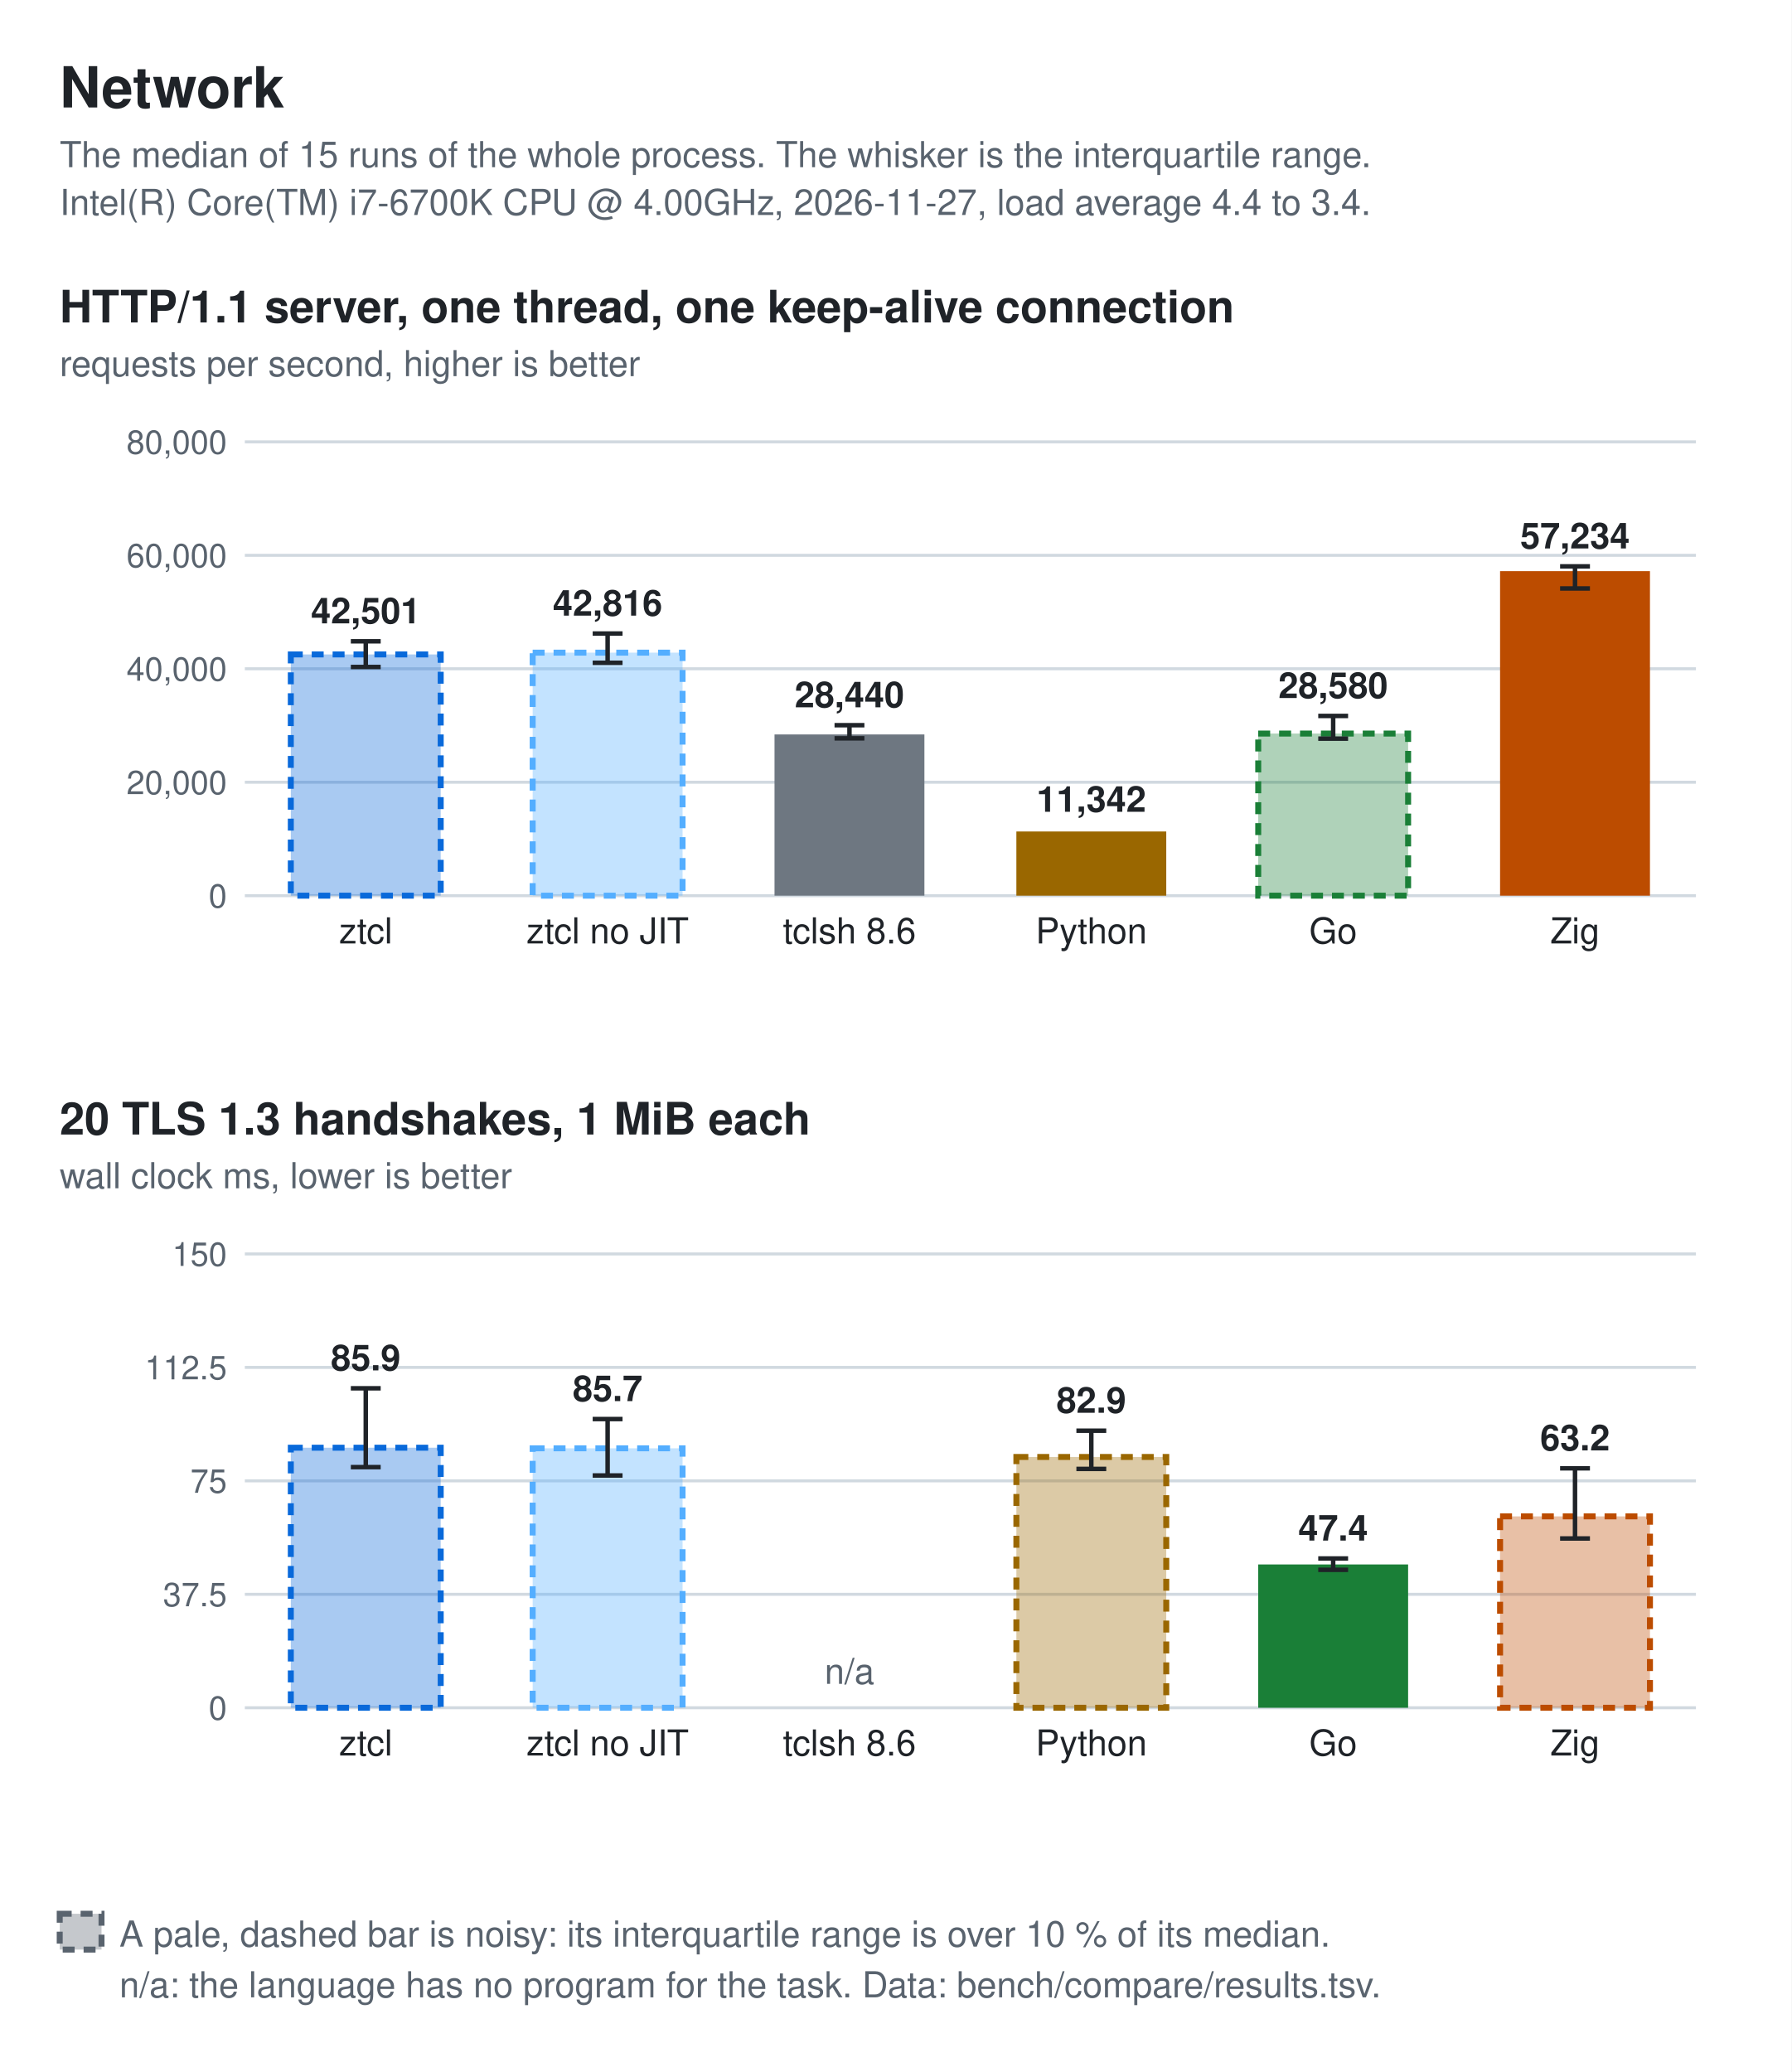
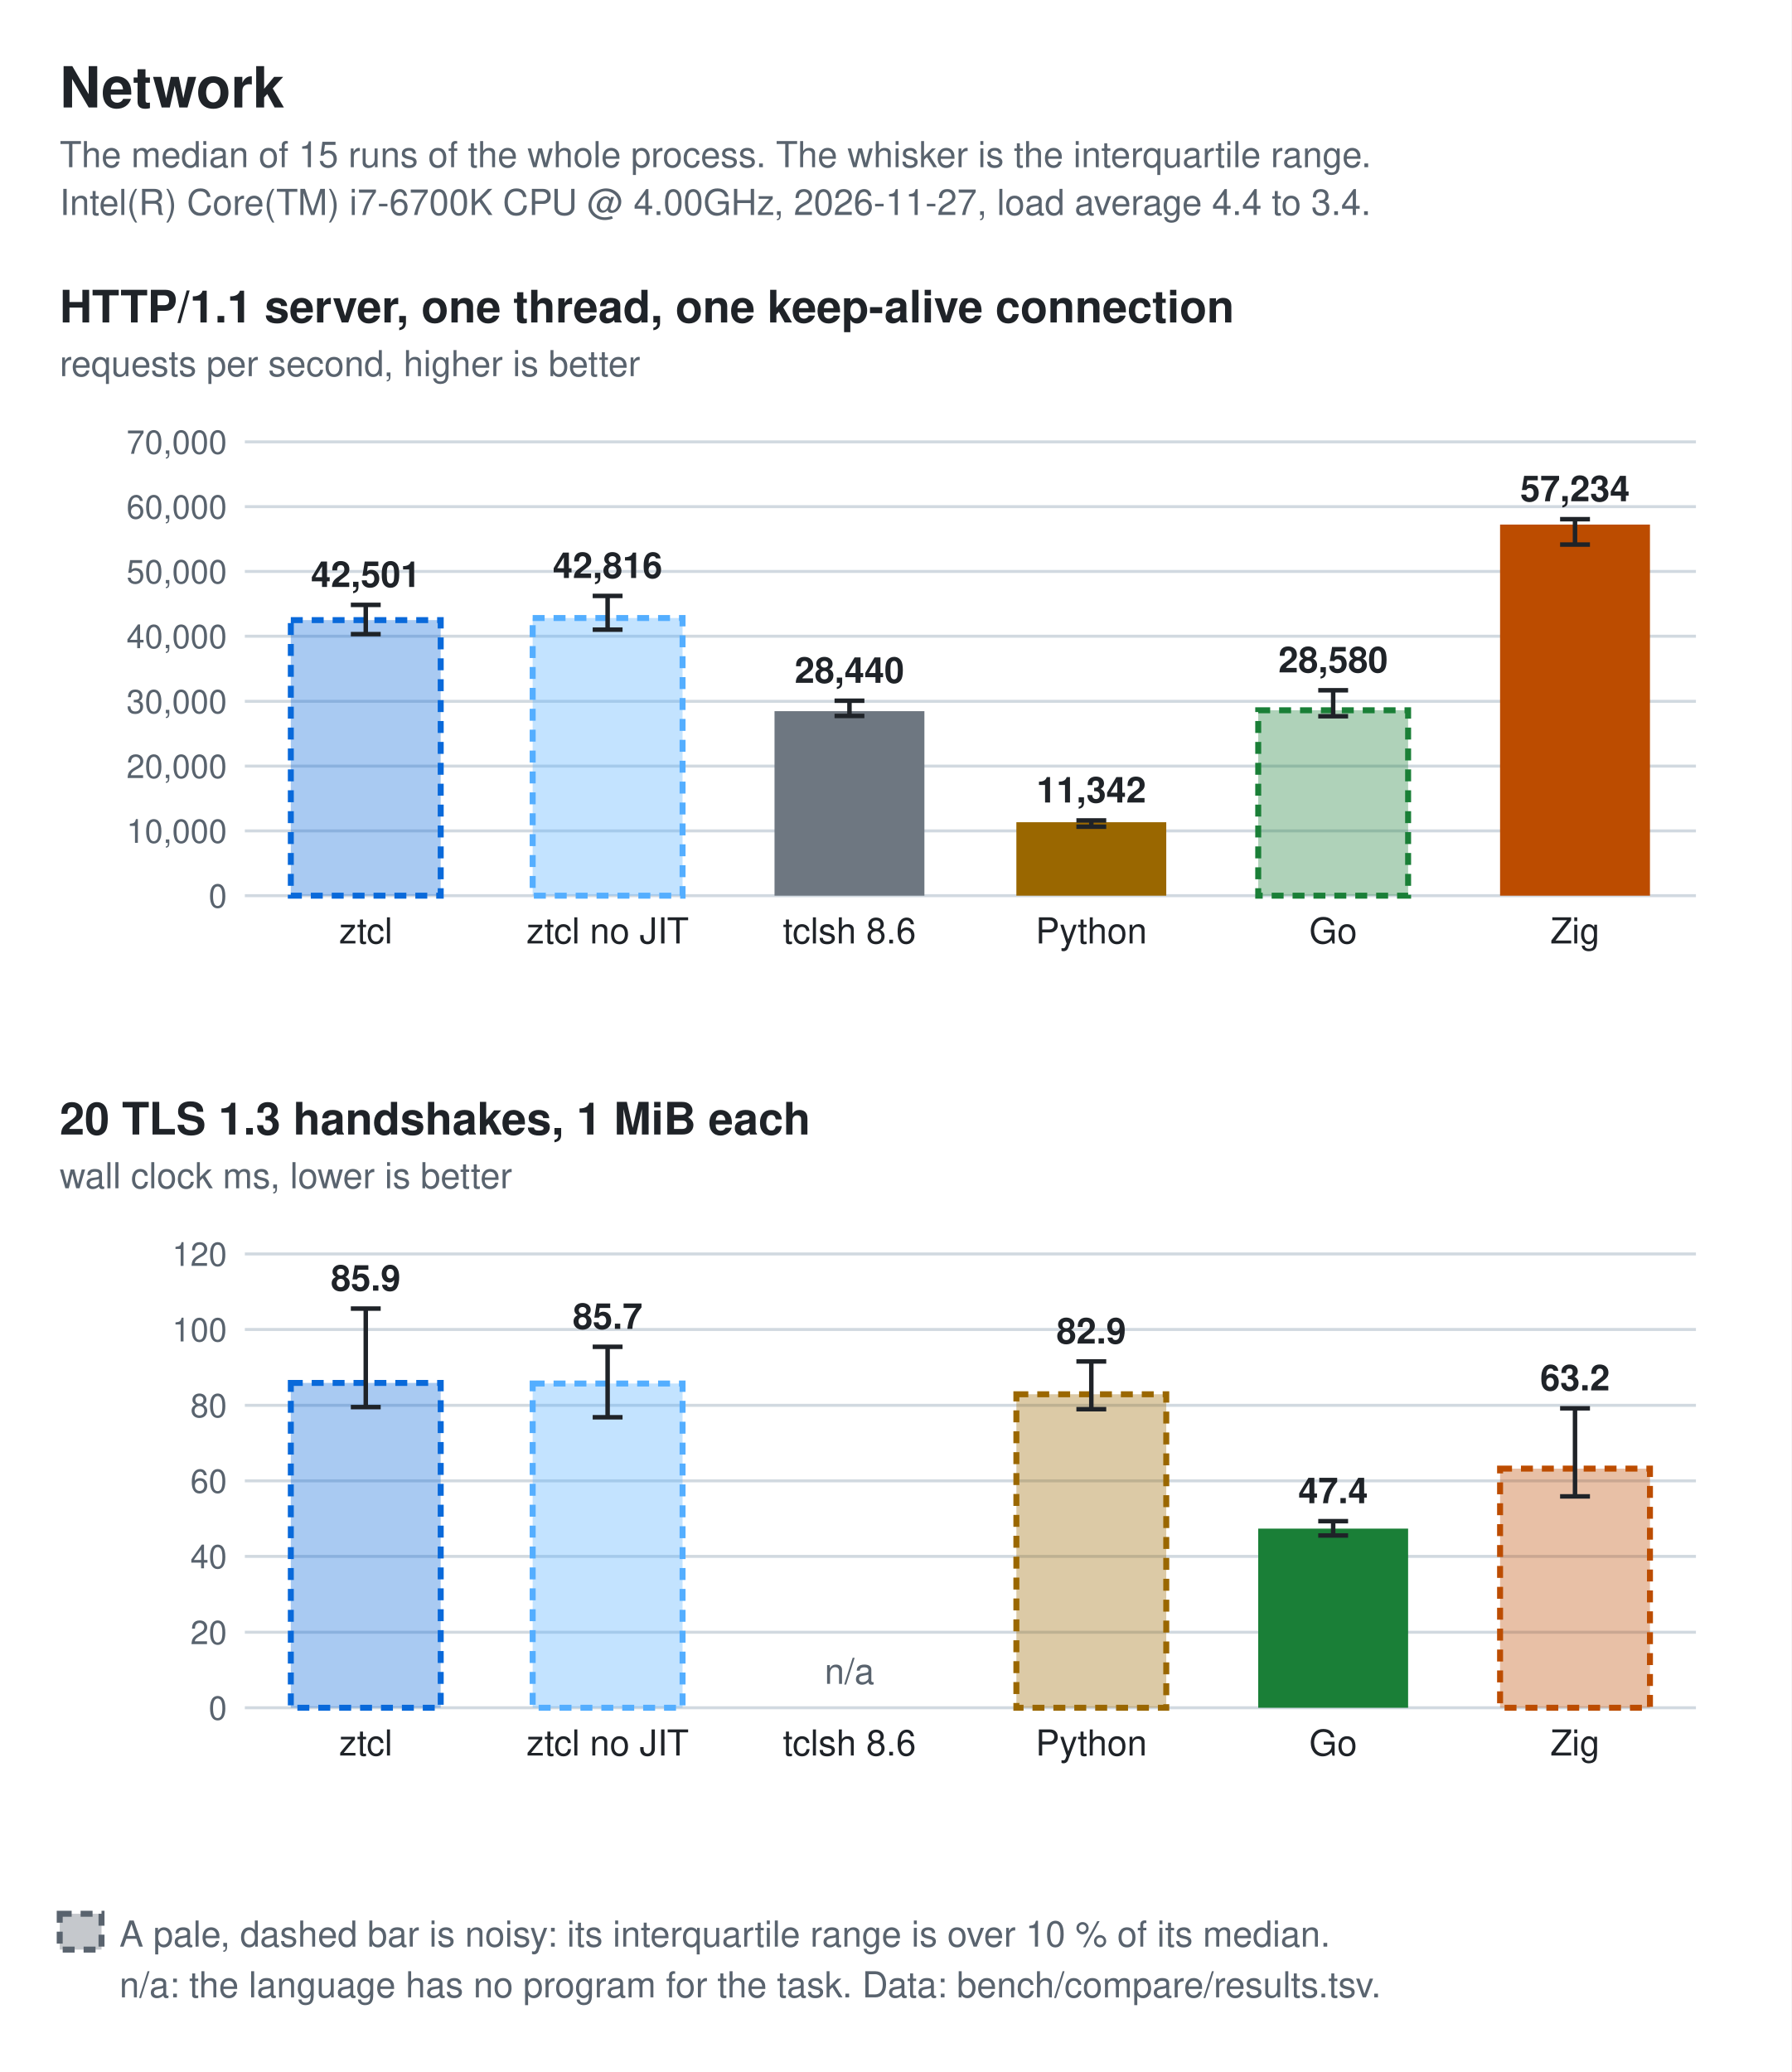
<svg xmlns="http://www.w3.org/2000/svg" width="600" height="694" viewBox="0 0 600 694" font-family="-apple-system, Segoe UI, Helvetica, Arial, sans-serif" role="img">
  <rect width="600" height="694" fill="#ffffff" />
  <text x="20" y="36" font-size="19" font-weight="700" fill="#1f2328">Network</text>
  <text x="20" y="56" font-size="12" fill="#59636e">The median of 15 runs of the whole process. The whisker is the interquartile range.</text>
  <text x="20" y="72" font-size="12" fill="#59636e">Intel(R) Core(TM) i7-6700K CPU @ 4.00GHz, 2026-11-27, load average 4.4 to 3.4.</text>
  <text x="20" y="108" font-size="15" font-weight="600" fill="#1f2328">HTTP/1.1 server, one thread, one keep-alive connection</text>
  <text x="20" y="126" font-size="12" fill="#59636e">requests per second, higher is better</text>
  <line x1="82" y1="300.0" x2="568" y2="300.0" stroke="#d1d9e0" stroke-width="1" />
  <text x="76" y="304.0" font-size="11" text-anchor="end" fill="#59636e">0</text>
-   <line x1="82" y1="262.0" x2="568" y2="262.0" stroke="#d1d9e0" stroke-width="1" />
-   <text x="76" y="266.0" font-size="11" text-anchor="end" fill="#59636e">20,000</text>
-   <line x1="82" y1="224.0" x2="568" y2="224.0" stroke="#d1d9e0" stroke-width="1" />
-   <text x="76" y="228.0" font-size="11" text-anchor="end" fill="#59636e">40,000</text>
-   <line x1="82" y1="186.0" x2="568" y2="186.0" stroke="#d1d9e0" stroke-width="1" />
-   <text x="76" y="190.0" font-size="11" text-anchor="end" fill="#59636e">60,000</text>
+   <line x1="82" y1="278.3" x2="568" y2="278.3" stroke="#d1d9e0" stroke-width="1" />
+   <text x="76" y="282.3" font-size="11" text-anchor="end" fill="#59636e">10,000</text>
+   <line x1="82" y1="256.6" x2="568" y2="256.6" stroke="#d1d9e0" stroke-width="1" />
+   <text x="76" y="260.6" font-size="11" text-anchor="end" fill="#59636e">20,000</text>
+   <line x1="82" y1="234.9" x2="568" y2="234.9" stroke="#d1d9e0" stroke-width="1" />
+   <text x="76" y="238.9" font-size="11" text-anchor="end" fill="#59636e">30,000</text>
+   <line x1="82" y1="213.1" x2="568" y2="213.1" stroke="#d1d9e0" stroke-width="1" />
+   <text x="76" y="217.1" font-size="11" text-anchor="end" fill="#59636e">40,000</text>
+   <line x1="82" y1="191.4" x2="568" y2="191.4" stroke="#d1d9e0" stroke-width="1" />
+   <text x="76" y="195.4" font-size="11" text-anchor="end" fill="#59636e">50,000</text>
+   <line x1="82" y1="169.7" x2="568" y2="169.7" stroke="#d1d9e0" stroke-width="1" />
+   <text x="76" y="173.7" font-size="11" text-anchor="end" fill="#59636e">60,000</text>
  <line x1="82" y1="148.0" x2="568" y2="148.0" stroke="#d1d9e0" stroke-width="1" />
-   <text x="76" y="152.0" font-size="11" text-anchor="end" fill="#59636e">80,000</text>
+   <text x="76" y="152.0" font-size="11" text-anchor="end" fill="#59636e">70,000</text>
  <text x="122.5" y="316" font-size="12" text-anchor="middle" fill="#1f2328">ztcl</text>
-   <rect x="97.4" y="219.2" width="50.2" height="80.8" fill="#0969da" fill-opacity="0.35" stroke="#0969da" stroke-width="2" stroke-dasharray="4 3" />
-   <line x1="122.5" y1="223.4" x2="122.5" y2="214.8" stroke="#1f2328" stroke-width="1.5" />
-   <line x1="117.5" y1="223.4" x2="127.5" y2="223.4" stroke="#1f2328" stroke-width="1.5" />
-   <line x1="117.5" y1="214.8" x2="127.5" y2="214.8" stroke="#1f2328" stroke-width="1.5" />
-   <text x="122.5" y="208.8" font-size="12" font-weight="600" text-anchor="middle" fill="#1f2328">42,501</text>
+   <rect x="97.4" y="207.7" width="50.2" height="92.3" fill="#0969da" fill-opacity="0.35" stroke="#0969da" stroke-width="2" stroke-dasharray="4 3" />
+   <line x1="122.5" y1="212.4" x2="122.5" y2="202.6" stroke="#1f2328" stroke-width="1.5" />
+   <line x1="117.5" y1="212.4" x2="127.5" y2="212.4" stroke="#1f2328" stroke-width="1.5" />
+   <line x1="117.5" y1="202.6" x2="127.5" y2="202.6" stroke="#1f2328" stroke-width="1.5" />
+   <text x="122.5" y="196.6" font-size="12" font-weight="600" text-anchor="middle" fill="#1f2328">42,501</text>
  <text x="203.5" y="316" font-size="12" text-anchor="middle" fill="#1f2328">ztcl no JIT</text>
-   <rect x="178.4" y="218.6" width="50.2" height="81.4" fill="#54aeff" fill-opacity="0.35" stroke="#54aeff" stroke-width="2" stroke-dasharray="4 3" />
-   <line x1="203.5" y1="222.0" x2="203.5" y2="212.2" stroke="#1f2328" stroke-width="1.5" />
-   <line x1="198.5" y1="222.0" x2="208.5" y2="222.0" stroke="#1f2328" stroke-width="1.5" />
-   <line x1="198.5" y1="212.2" x2="208.5" y2="212.2" stroke="#1f2328" stroke-width="1.5" />
-   <text x="203.5" y="206.2" font-size="12" font-weight="600" text-anchor="middle" fill="#1f2328">42,816</text>
+   <rect x="178.4" y="207.0" width="50.2" height="93.0" fill="#54aeff" fill-opacity="0.35" stroke="#54aeff" stroke-width="2" stroke-dasharray="4 3" />
+   <line x1="203.5" y1="210.9" x2="203.5" y2="199.6" stroke="#1f2328" stroke-width="1.5" />
+   <line x1="198.5" y1="210.9" x2="208.5" y2="210.9" stroke="#1f2328" stroke-width="1.5" />
+   <line x1="198.5" y1="199.6" x2="208.5" y2="199.6" stroke="#1f2328" stroke-width="1.5" />
+   <text x="203.5" y="193.6" font-size="12" font-weight="600" text-anchor="middle" fill="#1f2328">42,816</text>
  <text x="284.5" y="316" font-size="12" text-anchor="middle" fill="#1f2328">tclsh 8.6</text>
-   <rect x="259.4" y="246.0" width="50.2" height="54.0" fill="#6e7781" />
-   <line x1="284.5" y1="247.3" x2="284.5" y2="242.9" stroke="#1f2328" stroke-width="1.5" />
-   <line x1="279.5" y1="247.3" x2="289.5" y2="247.3" stroke="#1f2328" stroke-width="1.5" />
-   <line x1="279.5" y1="242.9" x2="289.5" y2="242.9" stroke="#1f2328" stroke-width="1.5" />
-   <text x="284.5" y="236.9" font-size="12" font-weight="600" text-anchor="middle" fill="#1f2328">28,440</text>
+   <rect x="259.4" y="238.2" width="50.2" height="61.8" fill="#6e7781" />
+   <line x1="284.5" y1="239.8" x2="284.5" y2="234.7" stroke="#1f2328" stroke-width="1.5" />
+   <line x1="279.5" y1="239.8" x2="289.5" y2="239.8" stroke="#1f2328" stroke-width="1.5" />
+   <line x1="279.5" y1="234.7" x2="289.5" y2="234.7" stroke="#1f2328" stroke-width="1.5" />
+   <text x="284.5" y="228.7" font-size="12" font-weight="600" text-anchor="middle" fill="#1f2328">28,440</text>
  <text x="365.5" y="316" font-size="12" text-anchor="middle" fill="#1f2328">Python</text>
-   <rect x="340.4" y="278.5" width="50.2" height="21.5" fill="#9a6700" />
-   <text x="365.5" y="271.9" font-size="12" font-weight="600" text-anchor="middle" fill="#1f2328">11,342</text>
+   <rect x="340.4" y="275.4" width="50.2" height="24.6" fill="#9a6700" />
+   <line x1="365.5" y1="276.9" x2="365.5" y2="274.8" stroke="#1f2328" stroke-width="1.5" />
+   <line x1="360.5" y1="276.9" x2="370.5" y2="276.9" stroke="#1f2328" stroke-width="1.5" />
+   <line x1="360.5" y1="274.8" x2="370.5" y2="274.8" stroke="#1f2328" stroke-width="1.5" />
+   <text x="365.5" y="268.8" font-size="12" font-weight="600" text-anchor="middle" fill="#1f2328">11,342</text>
  <text x="446.5" y="316" font-size="12" text-anchor="middle" fill="#1f2328">Go</text>
-   <rect x="421.4" y="245.7" width="50.2" height="54.3" fill="#1a7f37" fill-opacity="0.35" stroke="#1a7f37" stroke-width="2" stroke-dasharray="4 3" />
-   <line x1="446.5" y1="247.4" x2="446.5" y2="239.8" stroke="#1f2328" stroke-width="1.5" />
-   <line x1="441.5" y1="247.4" x2="451.5" y2="247.4" stroke="#1f2328" stroke-width="1.5" />
-   <line x1="441.5" y1="239.8" x2="451.5" y2="239.8" stroke="#1f2328" stroke-width="1.5" />
-   <text x="446.5" y="233.8" font-size="12" font-weight="600" text-anchor="middle" fill="#1f2328">28,580</text>
+   <rect x="421.4" y="237.9" width="50.2" height="62.1" fill="#1a7f37" fill-opacity="0.35" stroke="#1a7f37" stroke-width="2" stroke-dasharray="4 3" />
+   <line x1="446.5" y1="239.9" x2="446.5" y2="231.2" stroke="#1f2328" stroke-width="1.5" />
+   <line x1="441.5" y1="239.9" x2="451.5" y2="239.9" stroke="#1f2328" stroke-width="1.5" />
+   <line x1="441.5" y1="231.2" x2="451.5" y2="231.2" stroke="#1f2328" stroke-width="1.5" />
+   <text x="446.5" y="225.2" font-size="12" font-weight="600" text-anchor="middle" fill="#1f2328">28,580</text>
  <text x="527.5" y="316" font-size="12" text-anchor="middle" fill="#1f2328">Zig</text>
-   <rect x="502.4" y="191.3" width="50.2" height="108.7" fill="#bc4c00" />
-   <line x1="527.5" y1="197.1" x2="527.5" y2="189.7" stroke="#1f2328" stroke-width="1.5" />
-   <line x1="522.5" y1="197.1" x2="532.5" y2="197.1" stroke="#1f2328" stroke-width="1.5" />
-   <line x1="522.5" y1="189.7" x2="532.5" y2="189.7" stroke="#1f2328" stroke-width="1.5" />
-   <text x="527.5" y="183.7" font-size="12" font-weight="600" text-anchor="middle" fill="#1f2328">57,234</text>
+   <rect x="502.4" y="175.7" width="50.2" height="124.3" fill="#bc4c00" />
+   <line x1="527.5" y1="182.4" x2="527.5" y2="173.9" stroke="#1f2328" stroke-width="1.5" />
+   <line x1="522.5" y1="182.4" x2="532.5" y2="182.4" stroke="#1f2328" stroke-width="1.5" />
+   <line x1="522.5" y1="173.9" x2="532.5" y2="173.9" stroke="#1f2328" stroke-width="1.5" />
+   <text x="527.5" y="167.9" font-size="12" font-weight="600" text-anchor="middle" fill="#1f2328">57,234</text>
  <text x="20" y="380" font-size="15" font-weight="600" fill="#1f2328">20 TLS 1.3 handshakes, 1 MiB each</text>
  <text x="20" y="398" font-size="12" fill="#59636e">wall clock ms, lower is better</text>
  <line x1="82" y1="572.0" x2="568" y2="572.0" stroke="#d1d9e0" stroke-width="1" />
  <text x="76" y="576.0" font-size="11" text-anchor="end" fill="#59636e">0</text>
-   <line x1="82" y1="534.0" x2="568" y2="534.0" stroke="#d1d9e0" stroke-width="1" />
-   <text x="76" y="538.0" font-size="11" text-anchor="end" fill="#59636e">37.5</text>
+   <line x1="82" y1="546.7" x2="568" y2="546.7" stroke="#d1d9e0" stroke-width="1" />
+   <text x="76" y="550.7" font-size="11" text-anchor="end" fill="#59636e">20</text>
+   <line x1="82" y1="521.3" x2="568" y2="521.3" stroke="#d1d9e0" stroke-width="1" />
+   <text x="76" y="525.3" font-size="11" text-anchor="end" fill="#59636e">40</text>
  <line x1="82" y1="496.0" x2="568" y2="496.0" stroke="#d1d9e0" stroke-width="1" />
-   <text x="76" y="500.0" font-size="11" text-anchor="end" fill="#59636e">75</text>
-   <line x1="82" y1="458.0" x2="568" y2="458.0" stroke="#d1d9e0" stroke-width="1" />
-   <text x="76" y="462.0" font-size="11" text-anchor="end" fill="#59636e">112.5</text>
+   <text x="76" y="500.0" font-size="11" text-anchor="end" fill="#59636e">60</text>
+   <line x1="82" y1="470.7" x2="568" y2="470.7" stroke="#d1d9e0" stroke-width="1" />
+   <text x="76" y="474.7" font-size="11" text-anchor="end" fill="#59636e">80</text>
+   <line x1="82" y1="445.3" x2="568" y2="445.3" stroke="#d1d9e0" stroke-width="1" />
+   <text x="76" y="449.3" font-size="11" text-anchor="end" fill="#59636e">100</text>
  <line x1="82" y1="420.0" x2="568" y2="420.0" stroke="#d1d9e0" stroke-width="1" />
-   <text x="76" y="424.0" font-size="11" text-anchor="end" fill="#59636e">150</text>
+   <text x="76" y="424.0" font-size="11" text-anchor="end" fill="#59636e">120</text>
  <text x="122.5" y="588" font-size="12" text-anchor="middle" fill="#1f2328">ztcl</text>
-   <rect x="97.4" y="484.9" width="50.2" height="87.1" fill="#0969da" fill-opacity="0.35" stroke="#0969da" stroke-width="2" stroke-dasharray="4 3" />
-   <line x1="122.5" y1="491.4" x2="122.5" y2="465.0" stroke="#1f2328" stroke-width="1.5" />
-   <line x1="117.5" y1="491.4" x2="127.5" y2="491.4" stroke="#1f2328" stroke-width="1.5" />
-   <line x1="117.5" y1="465.0" x2="127.5" y2="465.0" stroke="#1f2328" stroke-width="1.5" />
-   <text x="122.5" y="459.0" font-size="12" font-weight="600" text-anchor="middle" fill="#1f2328">85.9</text>
+   <rect x="97.4" y="463.2" width="50.2" height="108.8" fill="#0969da" fill-opacity="0.35" stroke="#0969da" stroke-width="2" stroke-dasharray="4 3" />
+   <line x1="122.5" y1="471.3" x2="122.5" y2="438.3" stroke="#1f2328" stroke-width="1.5" />
+   <line x1="117.5" y1="471.3" x2="127.5" y2="471.3" stroke="#1f2328" stroke-width="1.5" />
+   <line x1="117.5" y1="438.3" x2="127.5" y2="438.3" stroke="#1f2328" stroke-width="1.5" />
+   <text x="122.5" y="432.3" font-size="12" font-weight="600" text-anchor="middle" fill="#1f2328">85.9</text>
  <text x="203.5" y="588" font-size="12" text-anchor="middle" fill="#1f2328">ztcl no JIT</text>
-   <rect x="178.4" y="485.1" width="50.2" height="86.9" fill="#54aeff" fill-opacity="0.35" stroke="#54aeff" stroke-width="2" stroke-dasharray="4 3" />
-   <line x1="203.5" y1="494.2" x2="203.5" y2="475.3" stroke="#1f2328" stroke-width="1.5" />
-   <line x1="198.5" y1="494.2" x2="208.5" y2="494.2" stroke="#1f2328" stroke-width="1.5" />
-   <line x1="198.5" y1="475.3" x2="208.5" y2="475.3" stroke="#1f2328" stroke-width="1.5" />
-   <text x="203.5" y="469.3" font-size="12" font-weight="600" text-anchor="middle" fill="#1f2328">85.7</text>
+   <rect x="178.4" y="463.4" width="50.2" height="108.6" fill="#54aeff" fill-opacity="0.35" stroke="#54aeff" stroke-width="2" stroke-dasharray="4 3" />
+   <line x1="203.5" y1="474.7" x2="203.5" y2="451.1" stroke="#1f2328" stroke-width="1.5" />
+   <line x1="198.5" y1="474.7" x2="208.5" y2="474.7" stroke="#1f2328" stroke-width="1.5" />
+   <line x1="198.5" y1="451.1" x2="208.5" y2="451.1" stroke="#1f2328" stroke-width="1.5" />
+   <text x="203.5" y="445.1" font-size="12" font-weight="600" text-anchor="middle" fill="#1f2328">85.7</text>
  <text x="284.5" y="588" font-size="12" text-anchor="middle" fill="#1f2328">tclsh 8.6</text>
  <text x="284.5" y="564" font-size="12" text-anchor="middle" fill="#59636e">n/a</text>
  <text x="365.5" y="588" font-size="12" text-anchor="middle" fill="#1f2328">Python</text>
-   <rect x="340.4" y="488.0" width="50.2" height="84.0" fill="#9a6700" fill-opacity="0.35" stroke="#9a6700" stroke-width="2" stroke-dasharray="4 3" />
-   <line x1="365.5" y1="492.0" x2="365.5" y2="479.2" stroke="#1f2328" stroke-width="1.5" />
-   <line x1="360.5" y1="492.0" x2="370.5" y2="492.0" stroke="#1f2328" stroke-width="1.5" />
-   <line x1="360.5" y1="479.2" x2="370.5" y2="479.2" stroke="#1f2328" stroke-width="1.5" />
-   <text x="365.5" y="473.2" font-size="12" font-weight="600" text-anchor="middle" fill="#1f2328">82.9</text>
+   <rect x="340.4" y="467.0" width="50.2" height="105.0" fill="#9a6700" fill-opacity="0.35" stroke="#9a6700" stroke-width="2" stroke-dasharray="4 3" />
+   <line x1="365.5" y1="472.0" x2="365.5" y2="456.0" stroke="#1f2328" stroke-width="1.5" />
+   <line x1="360.5" y1="472.0" x2="370.5" y2="472.0" stroke="#1f2328" stroke-width="1.5" />
+   <line x1="360.5" y1="456.0" x2="370.5" y2="456.0" stroke="#1f2328" stroke-width="1.5" />
+   <text x="365.5" y="450.0" font-size="12" font-weight="600" text-anchor="middle" fill="#1f2328">82.9</text>
  <text x="446.5" y="588" font-size="12" text-anchor="middle" fill="#1f2328">Go</text>
-   <rect x="421.4" y="524.0" width="50.2" height="48.0" fill="#1a7f37" />
-   <line x1="446.5" y1="525.8" x2="446.5" y2="522.0" stroke="#1f2328" stroke-width="1.5" />
-   <line x1="441.5" y1="525.8" x2="451.5" y2="525.8" stroke="#1f2328" stroke-width="1.5" />
-   <line x1="441.5" y1="522.0" x2="451.5" y2="522.0" stroke="#1f2328" stroke-width="1.5" />
-   <text x="446.5" y="516.0" font-size="12" font-weight="600" text-anchor="middle" fill="#1f2328">47.4</text>
+   <rect x="421.4" y="512.0" width="50.2" height="60.0" fill="#1a7f37" />
+   <line x1="446.5" y1="514.3" x2="446.5" y2="509.5" stroke="#1f2328" stroke-width="1.5" />
+   <line x1="441.5" y1="514.3" x2="451.5" y2="514.3" stroke="#1f2328" stroke-width="1.5" />
+   <line x1="441.5" y1="509.5" x2="451.5" y2="509.5" stroke="#1f2328" stroke-width="1.5" />
+   <text x="446.5" y="503.5" font-size="12" font-weight="600" text-anchor="middle" fill="#1f2328">47.4</text>
  <text x="527.5" y="588" font-size="12" text-anchor="middle" fill="#1f2328">Zig</text>
-   <rect x="502.4" y="507.9" width="50.2" height="64.1" fill="#bc4c00" fill-opacity="0.35" stroke="#bc4c00" stroke-width="2" stroke-dasharray="4 3" />
-   <line x1="527.5" y1="515.3" x2="527.5" y2="491.8" stroke="#1f2328" stroke-width="1.5" />
-   <line x1="522.5" y1="515.3" x2="532.5" y2="515.3" stroke="#1f2328" stroke-width="1.5" />
-   <line x1="522.5" y1="491.8" x2="532.5" y2="491.8" stroke="#1f2328" stroke-width="1.5" />
-   <text x="527.5" y="485.8" font-size="12" font-weight="600" text-anchor="middle" fill="#1f2328">63.2</text>
+   <rect x="502.4" y="491.9" width="50.2" height="80.1" fill="#bc4c00" fill-opacity="0.35" stroke="#bc4c00" stroke-width="2" stroke-dasharray="4 3" />
+   <line x1="527.5" y1="501.2" x2="527.5" y2="471.7" stroke="#1f2328" stroke-width="1.5" />
+   <line x1="522.5" y1="501.2" x2="532.5" y2="501.2" stroke="#1f2328" stroke-width="1.5" />
+   <line x1="522.5" y1="471.7" x2="532.5" y2="471.7" stroke="#1f2328" stroke-width="1.5" />
+   <text x="527.5" y="465.7" font-size="12" font-weight="600" text-anchor="middle" fill="#1f2328">63.2</text>
  <rect x="20" y="641" width="14" height="12" fill="#59636e" fill-opacity="0.35" stroke="#59636e" stroke-width="2" stroke-dasharray="4 3" />
  <text x="40" y="652" font-size="12" fill="#59636e">A pale, dashed bar is noisy: its interquartile range is over 10 % of its median.</text>
  <text x="40" y="669" font-size="12" fill="#59636e">n/a: the language has no program for the task. Data: bench/compare/results.tsv.</text>
</svg>
